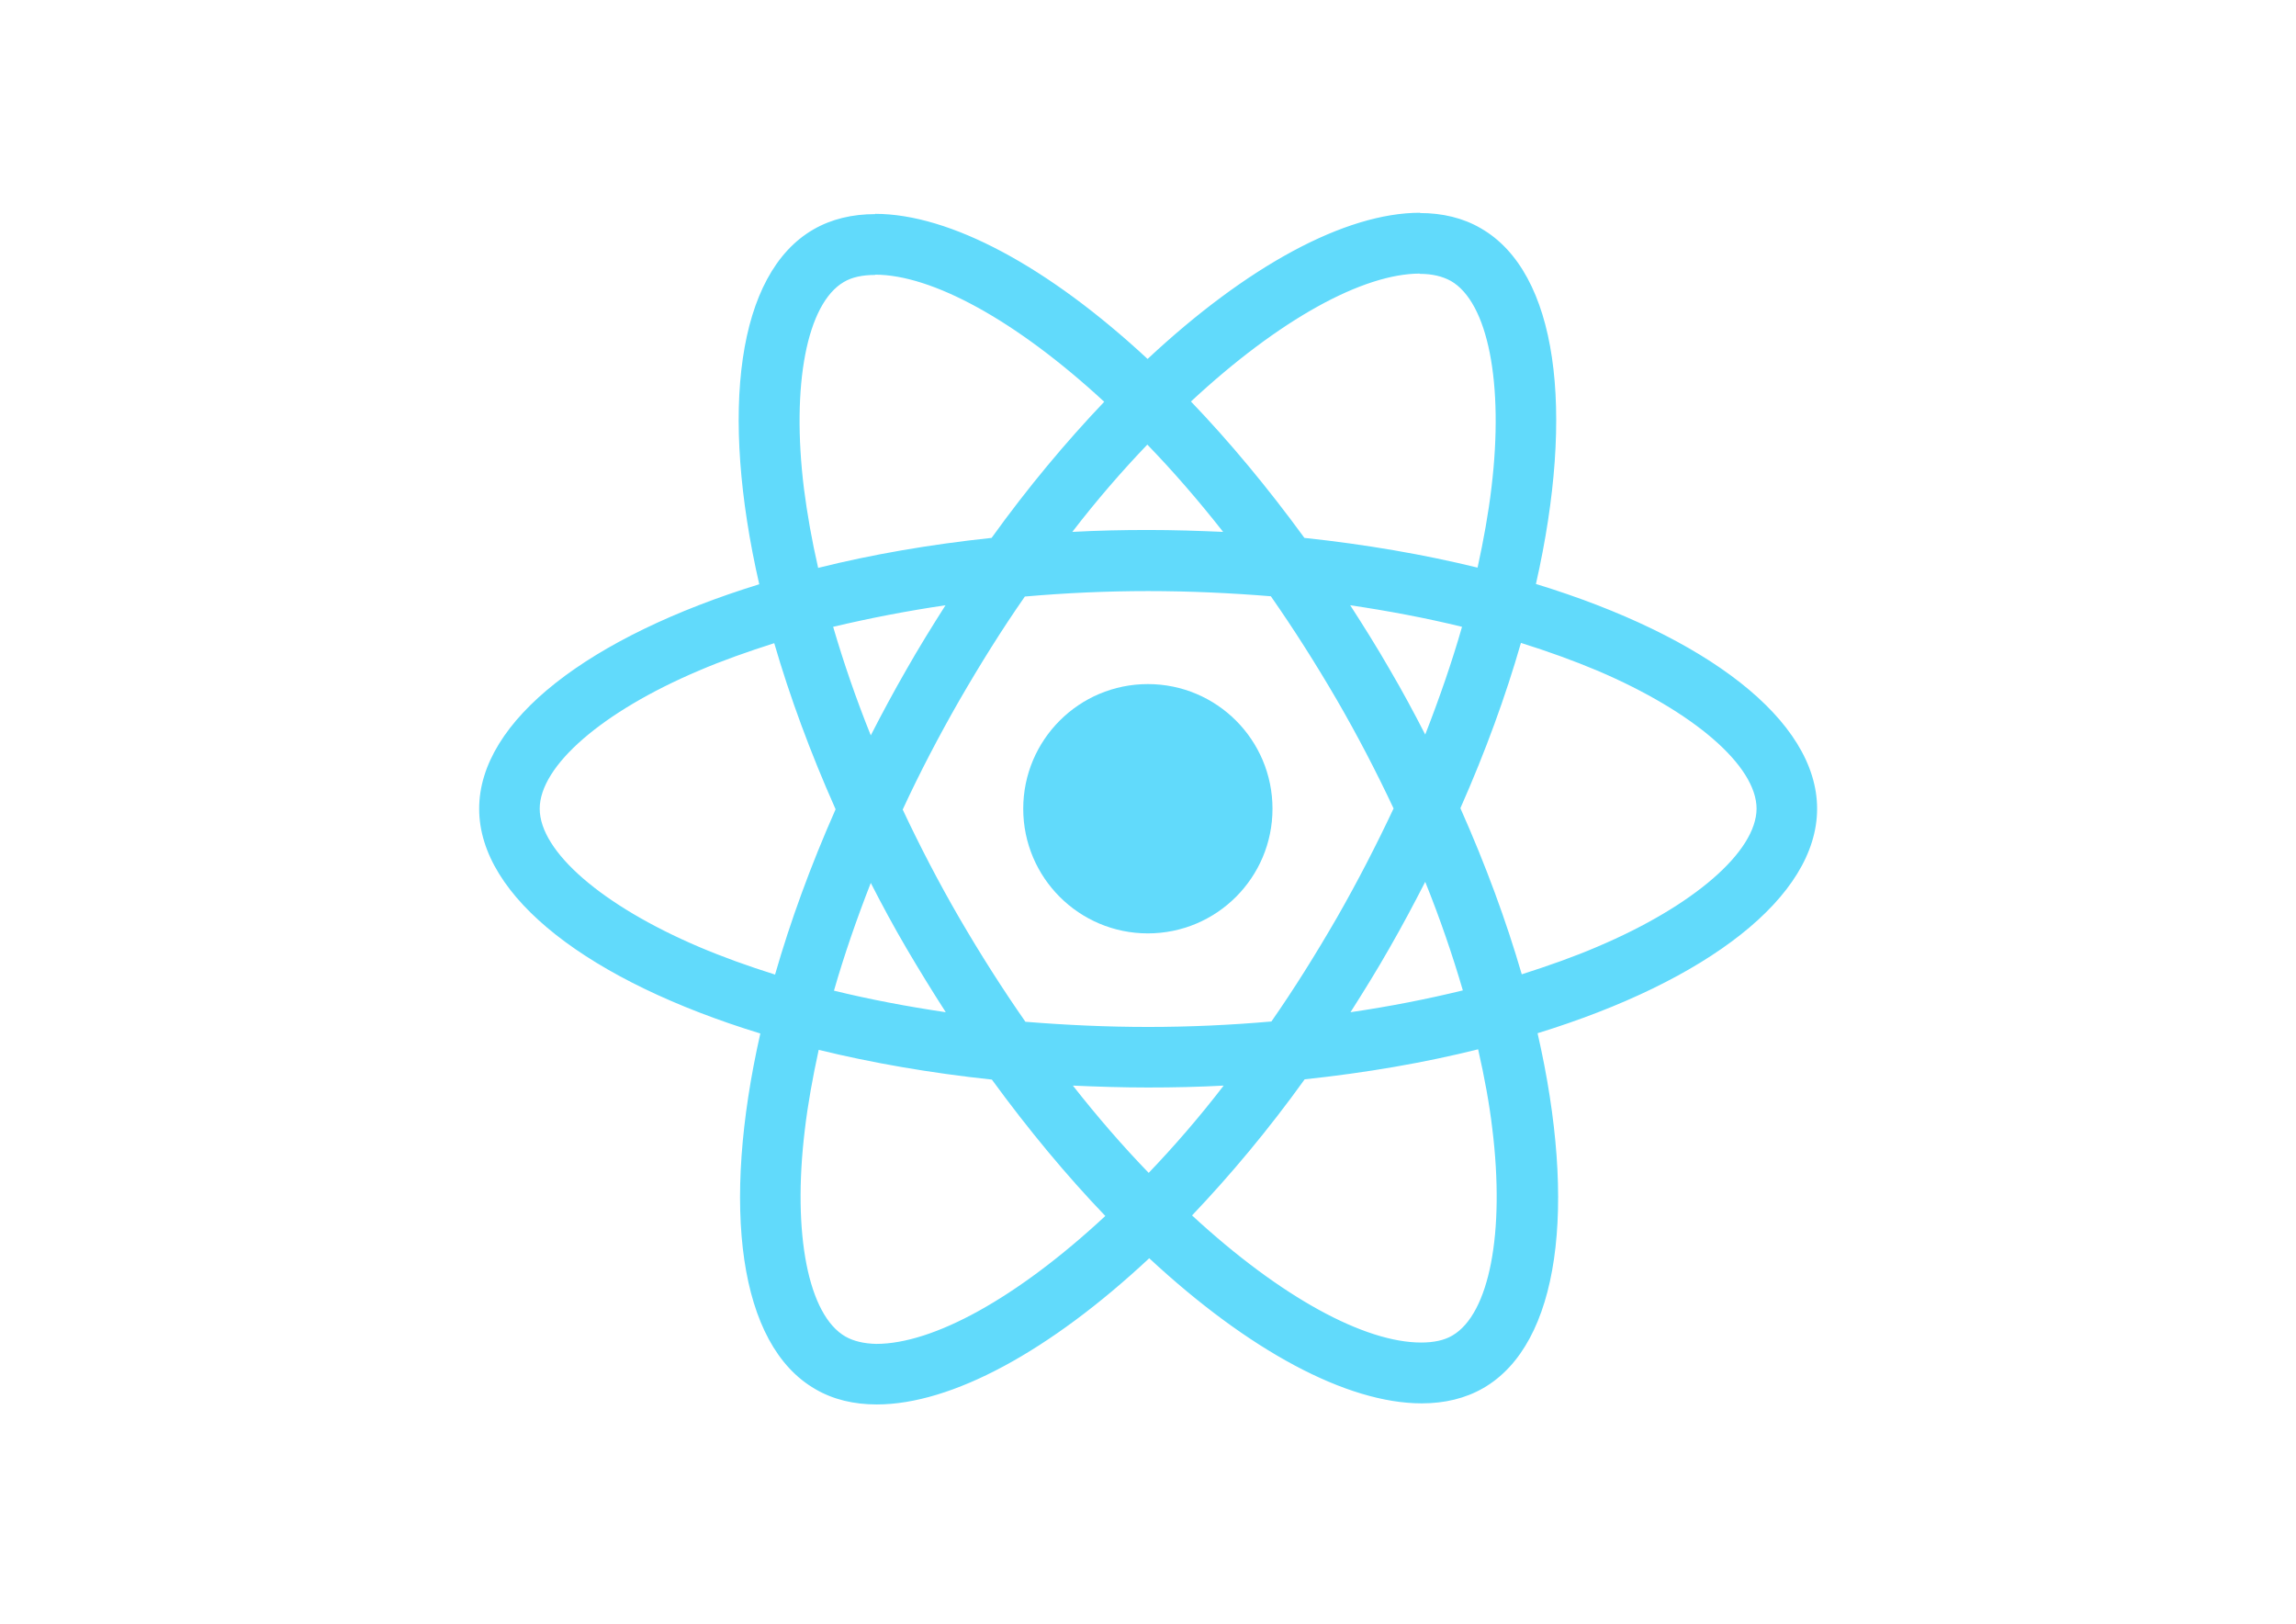
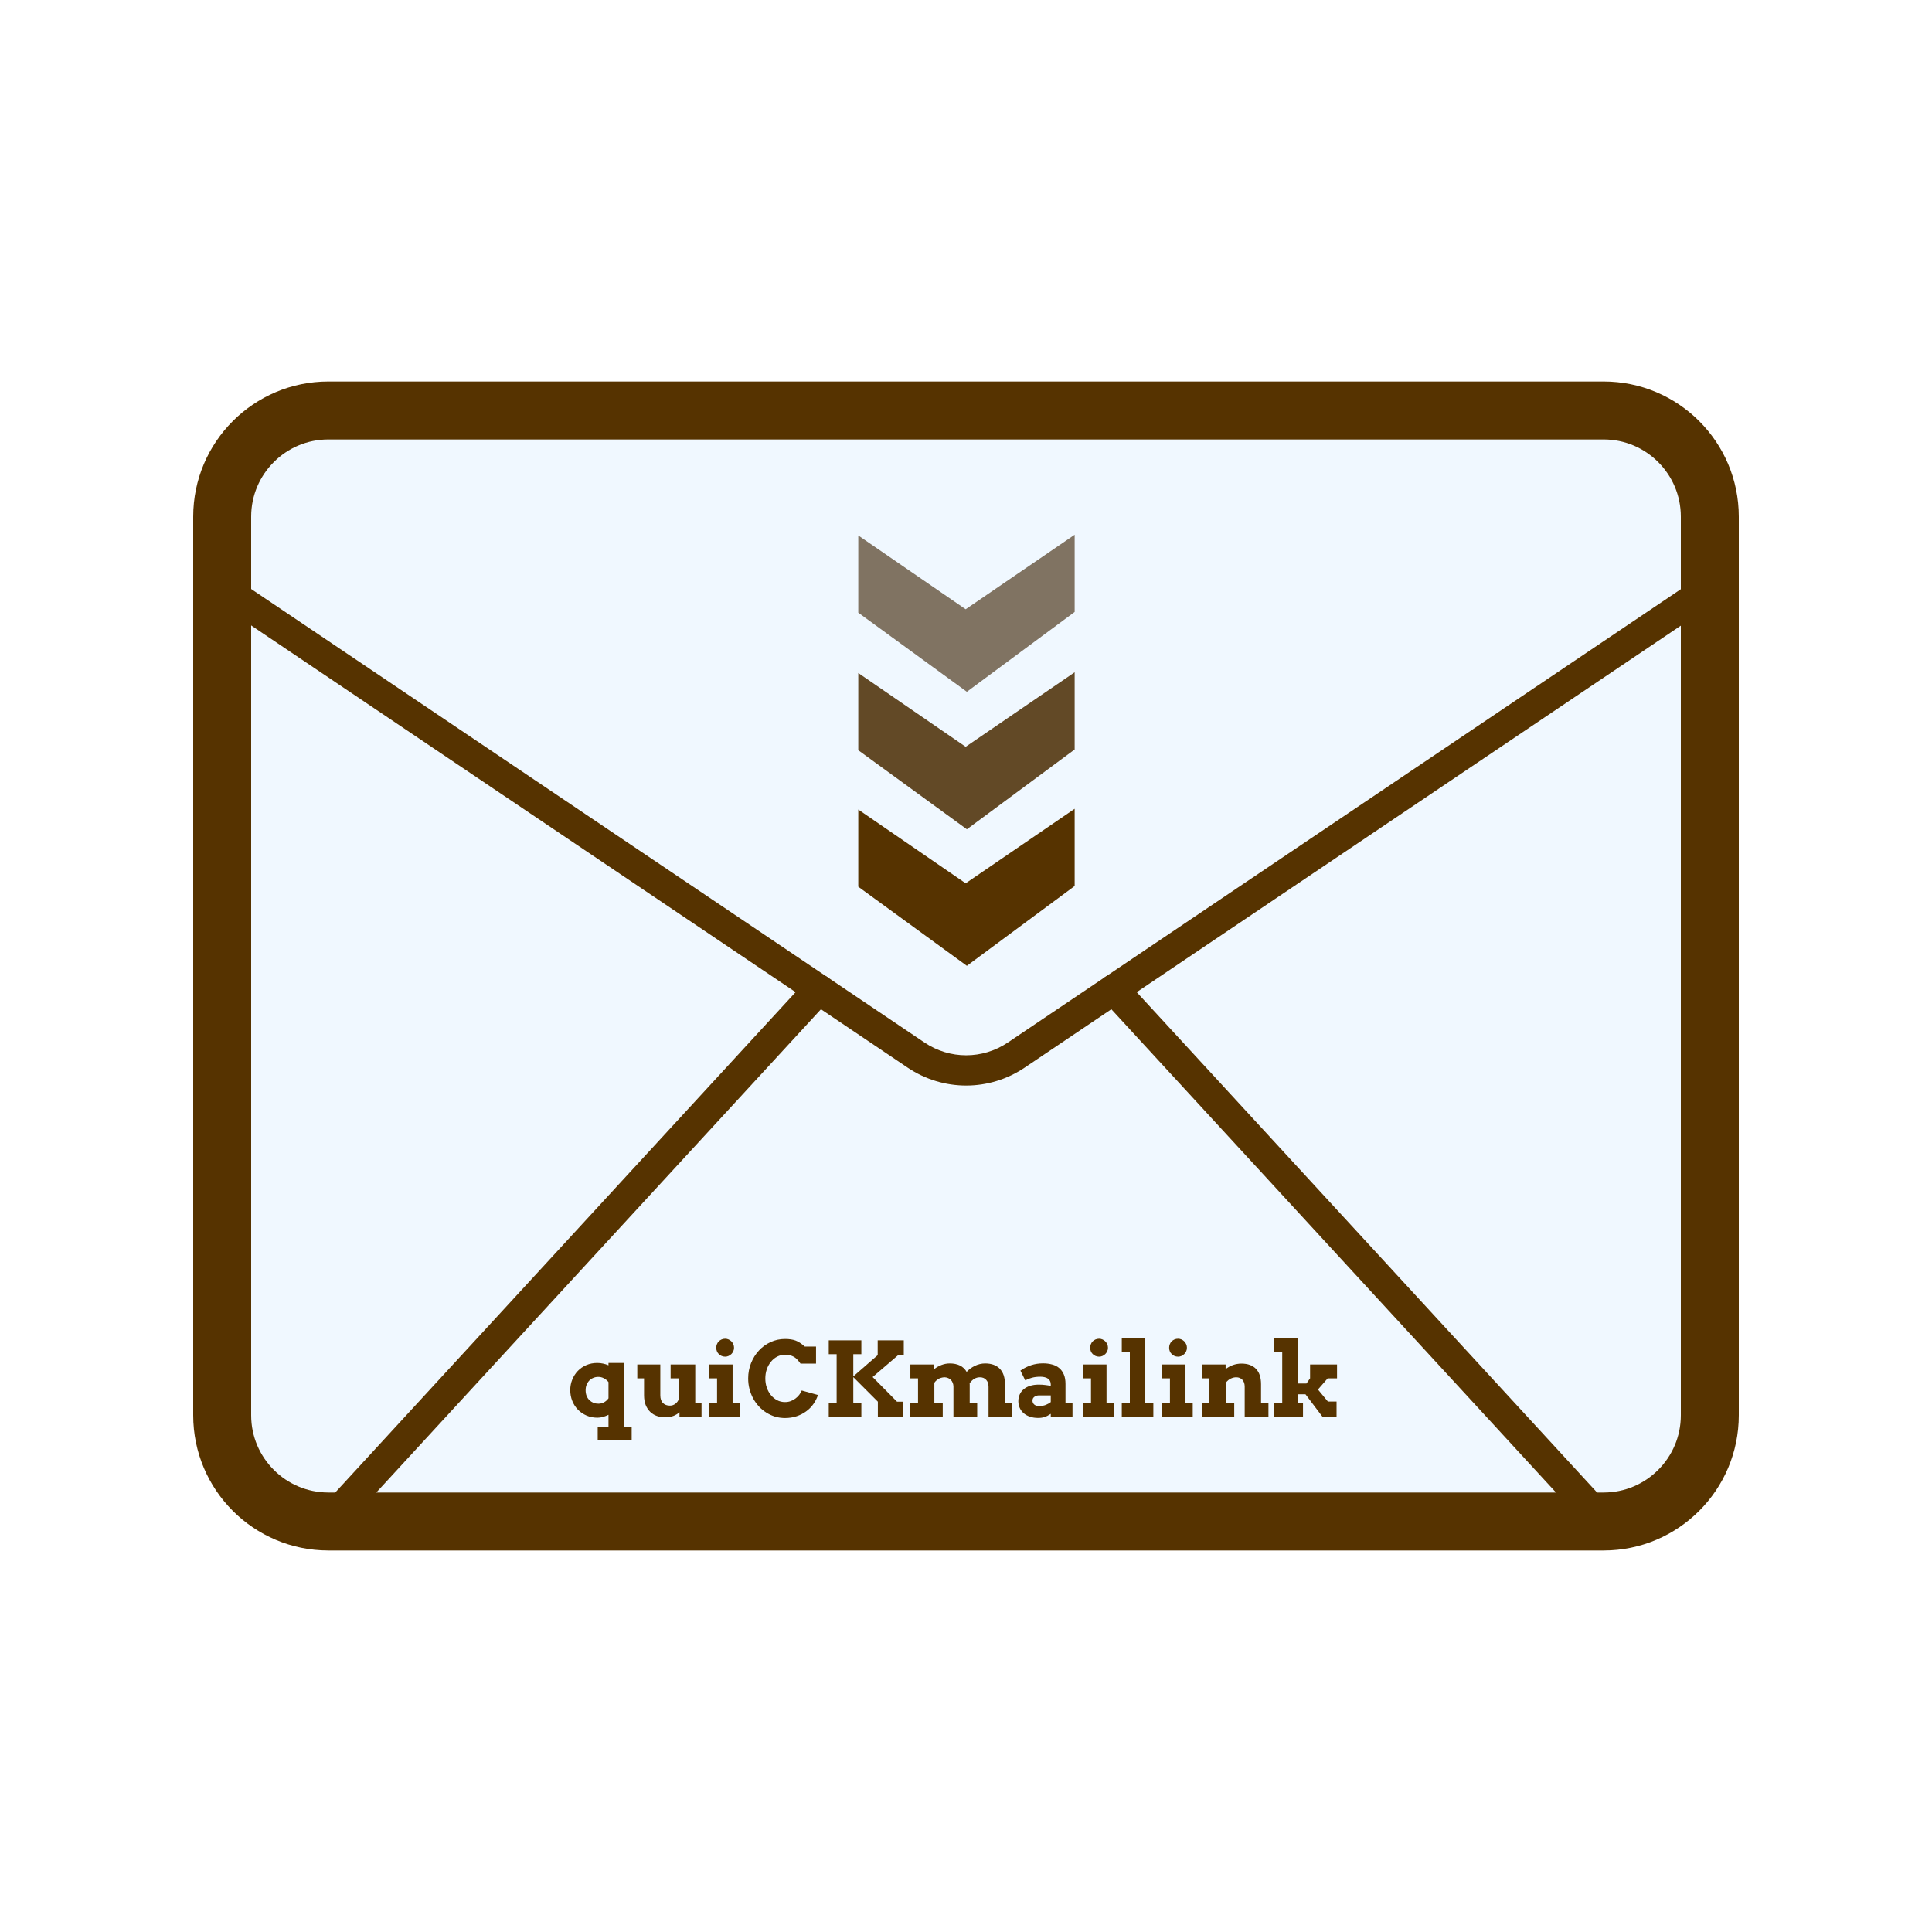
- <svg xmlns="http://www.w3.org/2000/svg" viewBox="0 0 841.9 595.3">
-   <g fill="#61DAFB">
-     <path d="M666.3 296.5c0-32.5-40.7-63.3-103.1-82.4 14.4-63.6 8-114.2-20.2-130.4-6.5-3.8-14.1-5.6-22.4-5.6v22.3c4.6 0 8.3.9 11.4 2.6 13.6 7.8 19.5 37.5 14.9 75.7-1.1 9.4-2.9 19.3-5.1 29.4-19.6-4.8-41-8.5-63.5-10.9-13.5-18.5-27.5-35.3-41.6-50 32.6-30.3 63.2-46.9 84-46.9V78c-27.5 0-63.5 19.6-99.9 53.6-36.4-33.8-72.4-53.2-99.9-53.2v22.3c20.7 0 51.4 16.5 84 46.6-14 14.7-28 31.4-41.3 49.9-22.6 2.4-44 6.1-63.6 11-2.3-10-4-19.7-5.2-29-4.7-38.2 1.1-67.9 14.6-75.8 3-1.8 6.9-2.6 11.5-2.6V78.5c-8.4 0-16 1.8-22.6 5.6-28.1 16.2-34.4 66.7-19.9 130.1-62.2 19.2-102.7 49.9-102.7 82.3 0 32.5 40.7 63.3 103.1 82.4-14.4 63.6-8 114.2 20.2 130.4 6.5 3.8 14.1 5.6 22.5 5.6 27.5 0 63.5-19.6 99.9-53.6 36.4 33.8 72.4 53.2 99.9 53.2 8.4 0 16-1.8 22.6-5.6 28.1-16.2 34.4-66.7 19.9-130.1 62-19.1 102.5-49.9 102.5-82.3zm-130.2-66.7c-3.7 12.9-8.3 26.2-13.5 39.5-4.1-8-8.4-16-13.1-24-4.6-8-9.5-15.8-14.4-23.4 14.2 2.1 27.9 4.7 41 7.9zm-45.8 106.5c-7.8 13.5-15.8 26.3-24.1 38.2-14.9 1.3-30 2-45.2 2-15.1 0-30.2-.7-45-1.9-8.3-11.9-16.4-24.6-24.2-38-7.6-13.1-14.5-26.4-20.8-39.8 6.2-13.4 13.2-26.8 20.7-39.9 7.8-13.5 15.8-26.3 24.1-38.2 14.9-1.3 30-2 45.2-2 15.1 0 30.2.7 45 1.9 8.3 11.9 16.4 24.6 24.2 38 7.6 13.1 14.5 26.4 20.8 39.8-6.3 13.4-13.2 26.8-20.7 39.9zm32.3-13c5.4 13.4 10 26.8 13.8 39.8-13.1 3.2-26.9 5.9-41.2 8 4.9-7.7 9.8-15.6 14.4-23.7 4.6-8 8.9-16.1 13-24.1zM421.2 430c-9.3-9.6-18.6-20.3-27.8-32 9 .4 18.2.7 27.5.7 9.4 0 18.7-.2 27.8-.7-9 11.7-18.3 22.4-27.5 32zm-74.4-58.9c-14.2-2.1-27.9-4.7-41-7.9 3.7-12.9 8.3-26.2 13.5-39.5 4.1 8 8.4 16 13.1 24 4.7 8 9.5 15.8 14.4 23.4zM420.7 163c9.3 9.6 18.6 20.3 27.8 32-9-.4-18.2-.7-27.5-.7-9.4 0-18.7.2-27.8.7 9-11.7 18.3-22.4 27.5-32zm-74 58.9c-4.9 7.7-9.8 15.6-14.4 23.7-4.6 8-8.9 16-13 24-5.4-13.4-10-26.8-13.8-39.8 13.1-3.1 26.9-5.8 41.2-7.9zm-90.5 125.2c-35.4-15.1-58.3-34.9-58.3-50.6 0-15.7 22.9-35.6 58.3-50.6 8.6-3.7 18-7 27.7-10.1 5.7 19.6 13.2 40 22.5 60.9-9.2 20.8-16.6 41.1-22.2 60.6-9.9-3.1-19.3-6.5-28-10.2zM310 490c-13.6-7.8-19.5-37.5-14.9-75.7 1.1-9.4 2.9-19.3 5.1-29.4 19.6 4.8 41 8.5 63.5 10.9 13.5 18.5 27.5 35.3 41.6 50-32.6 30.3-63.2 46.9-84 46.9-4.5-.1-8.3-1-11.3-2.7zm237.2-76.2c4.7 38.2-1.1 67.9-14.6 75.8-3 1.8-6.9 2.6-11.5 2.6-20.7 0-51.4-16.5-84-46.6 14-14.7 28-31.4 41.3-49.9 22.6-2.4 44-6.1 63.6-11 2.3 10.1 4.1 19.8 5.2 29.1zm38.5-66.7c-8.6 3.7-18 7-27.7 10.1-5.7-19.6-13.2-40-22.5-60.9 9.2-20.8 16.6-41.1 22.2-60.6 9.9 3.1 19.3 6.5 28.1 10.2 35.4 15.1 58.3 34.9 58.3 50.6-.1 15.7-23 35.6-58.4 50.6zM320.8 78.4z" />
-     <circle cx="420.9" cy="296.5" r="45.7" />
-     <path d="M520.5 78.1z" />
+ <svg xmlns="http://www.w3.org/2000/svg" width="500" zoomAndPan="magnify" viewBox="0 0 375 375" height="500" preserveAspectRatio="xMidYMid meet" version="1.0">
+   <defs>
+     <g />
+     <clipPath id="a2c22e440e">
+       <path d="M 40 76 L 335 76 L 335 299 L 40 299 Z M 40 76 " clip-rule="nonzero" />
+     </clipPath>
+     <clipPath id="94acd3caf7">
+       <path d="M 37.5 100.297 L 37.5 274.703 C 37.5 289.203 49.254 300.953 63.75 300.953 L 311.25 300.953 C 325.746 300.953 337.5 289.203 337.5 274.703 L 337.5 100.297 C 337.5 85.797 325.746 74.047 311.25 74.047 L 63.75 74.047 C 49.254 74.047 37.5 85.797 37.5 100.297 Z M 37.5 100.297 " clip-rule="nonzero" />
+     </clipPath>
+     <clipPath id="afe2fc321a">
+       <path d="M 64.648 74.945 L 310.352 74.945 C 324.848 74.945 336.602 86.699 336.602 101.195 L 336.602 273.805 C 336.602 288.301 324.848 300.055 310.352 300.055 L 64.648 300.055 C 50.152 300.055 38.398 288.301 38.398 273.805 L 38.398 101.195 C 38.398 86.699 50.152 74.945 64.648 74.945 Z M 64.648 74.945 " clip-rule="nonzero" />
+     </clipPath>
+     <clipPath id="8cd2f2a988">
+       <path d="M 38.25 74.797 L 336.75 74.797 L 336.75 300.547 L 38.25 300.547 Z M 38.25 74.797 " clip-rule="nonzero" />
+     </clipPath>
+     <clipPath id="8c4e6b7fbd">
+       <path d="M 37.5 100.297 L 37.5 274.703 C 37.5 289.203 49.254 300.953 63.75 300.953 L 311.25 300.953 C 325.746 300.953 337.5 289.203 337.5 274.703 L 337.5 100.297 C 337.5 85.797 325.746 74.047 311.25 74.047 L 63.75 74.047 C 49.254 74.047 37.5 85.797 37.5 100.297 Z M 37.5 100.297 " clip-rule="nonzero" />
+     </clipPath>
+     <clipPath id="c9eff2be8c">
+       <path d="M 64.648 74.945 L 310.352 74.945 C 324.848 74.945 336.602 86.699 336.602 101.195 L 336.602 273.805 C 336.602 288.301 324.848 300.055 310.352 300.055 L 64.648 300.055 C 50.152 300.055 38.398 288.301 38.398 273.805 L 38.398 101.195 C 38.398 86.699 50.152 74.945 64.648 74.945 Z M 64.648 74.945 " clip-rule="nonzero" />
+     </clipPath>
+     <clipPath id="2d9d11d96c">
+       <path d="M 38.25 109 L 336.75 109 L 336.75 211 L 38.25 211 Z M 38.25 109 " clip-rule="nonzero" />
+     </clipPath>
+     <clipPath id="3fecc69c85">
+       <path d="M 37.5 100.297 L 37.5 274.703 C 37.5 289.203 49.254 300.953 63.75 300.953 L 311.25 300.953 C 325.746 300.953 337.5 289.203 337.5 274.703 L 337.5 100.297 C 337.5 85.797 325.746 74.047 311.25 74.047 L 63.75 74.047 C 49.254 74.047 37.5 85.797 37.5 100.297 Z M 37.5 100.297 " clip-rule="nonzero" />
+     </clipPath>
+     <clipPath id="30c0b8cae7">
+       <path d="M 64.648 74.945 L 310.352 74.945 C 324.848 74.945 336.602 86.699 336.602 101.195 L 336.602 273.805 C 336.602 288.301 324.848 300.055 310.352 300.055 L 64.648 300.055 C 50.152 300.055 38.398 288.301 38.398 273.805 L 38.398 101.195 C 38.398 86.699 50.152 74.945 64.648 74.945 Z M 64.648 74.945 " clip-rule="nonzero" />
+     </clipPath>
+     <clipPath id="5b0a4ce741">
+       <path d="M 58 189 L 162 189 L 162 300.547 L 58 300.547 Z M 58 189 " clip-rule="nonzero" />
+     </clipPath>
+     <clipPath id="3b7ab253b7">
+       <path d="M 37.5 100.297 L 37.5 274.703 C 37.5 289.203 49.254 300.953 63.75 300.953 L 311.25 300.953 C 325.746 300.953 337.5 289.203 337.5 274.703 L 337.5 100.297 C 337.5 85.797 325.746 74.047 311.25 74.047 L 63.75 74.047 C 49.254 74.047 37.5 85.797 37.5 100.297 Z M 37.5 100.297 " clip-rule="nonzero" />
+     </clipPath>
+     <clipPath id="555243b72b">
+       <path d="M 64.648 74.945 L 310.352 74.945 C 324.848 74.945 336.602 86.699 336.602 101.195 L 336.602 273.805 C 336.602 288.301 324.848 300.055 310.352 300.055 L 64.648 300.055 C 50.152 300.055 38.398 288.301 38.398 273.805 L 38.398 101.195 C 38.398 86.699 50.152 74.945 64.648 74.945 Z M 64.648 74.945 " clip-rule="nonzero" />
+     </clipPath>
+     <clipPath id="87b42f6dc5">
+       <path d="M 213 189 L 317 189 L 317 300.547 L 213 300.547 Z M 213 189 " clip-rule="nonzero" />
+     </clipPath>
+     <clipPath id="9a2d02249c">
+       <path d="M 37.5 100.297 L 37.5 274.703 C 37.5 289.203 49.254 300.953 63.75 300.953 L 311.25 300.953 C 325.746 300.953 337.5 289.203 337.5 274.703 L 337.5 100.297 C 337.5 85.797 325.746 74.047 311.25 74.047 L 63.75 74.047 C 49.254 74.047 37.5 85.797 37.5 100.297 Z M 37.5 100.297 " clip-rule="nonzero" />
+     </clipPath>
+     <clipPath id="62432cf30b">
+       <path d="M 64.648 74.945 L 310.352 74.945 C 324.848 74.945 336.602 86.699 336.602 101.195 L 336.602 273.805 C 336.602 288.301 324.848 300.055 310.352 300.055 L 64.648 300.055 C 50.152 300.055 38.398 288.301 38.398 273.805 L 38.398 101.195 C 38.398 86.699 50.152 74.945 64.648 74.945 Z M 64.648 74.945 " clip-rule="nonzero" />
+     </clipPath>
+     <clipPath id="9e1d2a6d43">
+       <path d="M 37.5 74.047 L 337.5 74.047 L 337.5 301 L 37.5 301 Z M 37.5 74.047 " clip-rule="nonzero" />
+     </clipPath>
+     <clipPath id="5450d9b104">
+       <path d="M 37.5 100.297 L 37.5 274.703 C 37.5 289.203 49.254 300.953 63.75 300.953 L 311.25 300.953 C 325.746 300.953 337.5 289.203 337.5 274.703 L 337.5 100.297 C 337.5 85.797 325.746 74.047 311.25 74.047 L 63.75 74.047 C 49.254 74.047 37.5 85.797 37.5 100.297 Z M 37.5 100.297 " clip-rule="nonzero" />
+     </clipPath>
+     <clipPath id="71f05a7927">
+       <path d="M 37.5 100.293 L 37.5 274.695 C 37.5 289.191 49.254 300.945 63.75 300.945 L 311.25 300.945 C 325.746 300.945 337.5 289.191 337.5 274.695 L 337.5 100.293 C 337.5 85.797 325.746 74.047 311.25 74.047 L 63.75 74.047 C 49.254 74.047 37.5 85.797 37.5 100.293 Z M 37.5 100.293 " clip-rule="nonzero" />
+     </clipPath>
+     <clipPath id="51218a40ef">
+       <path d="M 166.59 103.754 L 208.59 103.754 L 208.59 135 L 166.59 135 Z M 166.59 103.754 " clip-rule="nonzero" />
+     </clipPath>
+     <clipPath id="a6ad5a9454">
+       <path d="M 166.59 130 L 208.59 130 L 208.59 161 L 166.59 161 Z M 166.59 130 " clip-rule="nonzero" />
+     </clipPath>
+     <clipPath id="a243629277">
+       <path d="M 166.59 156 L 208.59 156 L 208.59 187.754 L 166.59 187.754 Z M 166.59 156 " clip-rule="nonzero" />
+     </clipPath>
+   </defs>
+   <g clip-path="url(#a2c22e440e)">
+     <g clip-path="url(#94acd3caf7)">
+       <g clip-path="url(#afe2fc321a)">
+         <path fill="#f0f8ff" d="M 313.656 298.004 L 61.406 298.004 C 50.066 298.004 40.871 288.812 40.871 277.473 L 40.871 97.512 C 40.871 86.172 50.066 76.98 61.406 76.98 L 313.656 76.98 C 324.996 76.98 334.188 86.172 334.188 97.512 L 334.188 277.473 C 334.188 288.812 324.996 298.004 313.656 298.004 Z M 313.656 298.004 " fill-opacity="1" fill-rule="nonzero" />
+       </g>
+     </g>
+   </g>
+   <g clip-path="url(#8cd2f2a988)">
+     <g clip-path="url(#8c4e6b7fbd)">
+       <g clip-path="url(#c9eff2be8c)">
+         <path fill="#563300" d="M 313.656 300.938 L 61.406 300.938 C 48.465 300.938 37.941 290.41 37.941 277.473 L 37.941 97.512 C 37.941 84.57 48.465 74.047 61.406 74.047 L 313.656 74.047 C 326.594 74.047 337.121 84.57 337.121 97.512 L 337.121 277.473 C 337.121 290.41 326.594 300.938 313.656 300.938 Z M 61.406 79.91 C 51.699 79.91 43.805 87.805 43.805 97.512 L 43.805 277.473 C 43.805 287.18 51.699 295.07 61.406 295.07 L 313.656 295.07 C 323.359 295.07 331.254 287.18 331.254 277.473 L 331.254 97.512 C 331.254 87.805 323.359 79.91 313.656 79.91 Z M 61.406 79.91 " fill-opacity="1" fill-rule="nonzero" />
+       </g>
+     </g>
+   </g>
+   <g clip-path="url(#2d9d11d96c)">
+     <g clip-path="url(#3fecc69c85)">
+       <g clip-path="url(#30c0b8cae7)">
+         <path fill="#563300" d="M 187.531 210.703 C 183.57 210.703 179.613 209.539 176.16 207.215 L 39.234 114.988 C 37.891 114.082 37.535 112.258 38.441 110.914 C 39.348 109.574 41.168 109.215 42.512 110.121 L 179.434 202.348 C 184.352 205.66 190.703 205.66 195.625 202.348 L 332.547 110.121 C 333.895 109.215 335.715 109.574 336.621 110.914 C 337.523 112.258 337.168 114.082 335.824 114.988 L 198.898 207.215 C 195.445 209.539 191.488 210.703 187.531 210.703 Z M 187.531 210.703 " fill-opacity="1" fill-rule="nonzero" />
+       </g>
+     </g>
+   </g>
+   <g clip-path="url(#5b0a4ce741)">
+     <g clip-path="url(#3b7ab253b7)">
+       <g clip-path="url(#555243b72b)">
+         <path fill="#563300" d="M 61.402 300.938 C 60.695 300.938 59.984 300.684 59.418 300.164 C 58.227 299.066 58.148 297.211 59.246 296.02 L 156.738 190.062 C 157.836 188.871 159.688 188.793 160.883 189.891 C 162.074 190.988 162.152 192.844 161.055 194.035 L 63.562 299.992 C 62.984 300.621 62.195 300.938 61.402 300.938 Z M 61.402 300.938 " fill-opacity="1" fill-rule="nonzero" />
+       </g>
+     </g>
+   </g>
+   <g clip-path="url(#87b42f6dc5)">
+     <g clip-path="url(#9a2d02249c)">
+       <g clip-path="url(#62432cf30b)">
+         <path fill="#563300" d="M 313.656 300.938 C 312.863 300.938 312.074 300.621 311.496 299.992 L 214.004 194.035 C 212.906 192.844 212.984 190.988 214.176 189.891 C 215.371 188.793 217.227 188.871 218.32 190.062 L 315.812 296.02 C 316.91 297.211 316.832 299.066 315.641 300.164 C 315.078 300.684 314.367 300.938 313.656 300.938 Z M 313.656 300.938 " fill-opacity="1" fill-rule="nonzero" />
+       </g>
+     </g>
+   </g>
+   <g clip-path="url(#9e1d2a6d43)">
+     <g clip-path="url(#5450d9b104)">
+       <g clip-path="url(#71f05a7927)">
+         <path stroke-linecap="butt" transform="matrix(0.75, 0, 0, 0.75, 37.5, 74.04545)" fill="none" stroke-linejoin="miter" d="M -0 34.997 L -0 267.533 C -0 286.861 15.672 302.533 35 302.533 L 365 302.533 C 384.328 302.533 400 286.861 400 267.533 L 400 34.997 C 400 15.669 384.328 0.002 365 0.002 L 35 0.002 C 15.672 0.002 -0 15.669 -0 34.997 Z M -0 34.997 " stroke="#563300" stroke-width="30" stroke-opacity="1" stroke-miterlimit="4" />
+       </g>
+     </g>
+   </g>
+   <g clip-path="url(#51218a40ef)">
+     <path fill="#807362" d="M 166.402 103.801 L 166.402 118.781 L 187.668 134.273 L 208.59 118.777 L 208.59 103.789 L 187.434 118.254 Z M 166.402 103.801 " fill-opacity="1" fill-rule="evenodd" />
+   </g>
+   <g clip-path="url(#a6ad5a9454)">
+     <path fill="#624926" d="M 187.434 144.949 L 208.59 130.488 L 208.59 145.473 L 187.668 160.965 L 166.402 145.477 L 166.402 130.5 Z M 187.434 144.949 " fill-opacity="1" fill-rule="evenodd" />
+   </g>
+   <g clip-path="url(#a243629277)">
+     <path fill="#563300" d="M 187.434 171.449 L 208.59 156.988 L 208.59 171.973 L 187.668 187.465 L 166.402 171.977 L 166.402 157 Z M 187.434 171.449 " fill-opacity="1" fill-rule="evenodd" />
+   </g>
+   <g fill="#563300" fill-opacity="1">
+     <g transform="translate(110.0918, 274.9738)">
+       <g>
+         <path d="M 5.922 1.922 L 8.016 1.922 L 8.016 -0.359 C 7.672 -0.191 7.32 -0.055 6.969 0.047 C 6.613 0.148 6.25 0.203 5.875 0.203 C 5.102 0.203 4.395 0.062 3.75 -0.219 C 3.102 -0.5 2.547 -0.879 2.078 -1.359 C 1.609 -1.848 1.242 -2.414 0.984 -3.062 C 0.723 -3.719 0.594 -4.414 0.594 -5.156 C 0.594 -5.875 0.723 -6.551 0.984 -7.188 C 1.242 -7.832 1.602 -8.395 2.062 -8.875 C 2.52 -9.352 3.066 -9.727 3.703 -10 C 4.348 -10.281 5.055 -10.422 5.828 -10.422 C 6.234 -10.422 6.613 -10.379 6.969 -10.297 C 7.332 -10.223 7.68 -10.113 8.016 -9.969 L 8.016 -10.422 L 11.016 -10.422 L 11.016 1.922 L 12.516 1.922 L 12.516 4.594 L 5.922 4.594 Z M 6.062 -2.516 C 6.469 -2.516 6.836 -2.609 7.172 -2.797 C 7.504 -2.984 7.785 -3.238 8.016 -3.562 L 8.016 -6.703 C 7.785 -7.016 7.492 -7.258 7.141 -7.438 C 6.797 -7.625 6.426 -7.719 6.031 -7.719 C 5.695 -7.719 5.379 -7.656 5.078 -7.531 C 4.785 -7.414 4.523 -7.242 4.297 -7.016 C 4.078 -6.785 3.898 -6.508 3.766 -6.188 C 3.641 -5.875 3.578 -5.52 3.578 -5.125 C 3.578 -4.719 3.641 -4.352 3.766 -4.031 C 3.898 -3.707 4.082 -3.43 4.312 -3.203 C 4.539 -2.984 4.801 -2.812 5.094 -2.688 C 5.395 -2.57 5.719 -2.516 6.062 -2.516 Z M 6.062 -2.516 " />
+       </g>
+     </g>
+   </g>
+   <g fill="#563300" fill-opacity="1">
+     <g transform="translate(123.1043, 274.9738)">
+       <g>
+         <path d="M 7.062 -10.125 L 11.844 -10.125 L 11.844 -2.672 L 13.062 -2.672 L 13.062 0 L 8.781 0 L 8.781 -0.859 C 8.438 -0.547 8.031 -0.301 7.562 -0.125 C 7.102 0.039 6.57 0.125 5.969 0.125 C 5.406 0.125 4.875 0.035 4.375 -0.141 C 3.883 -0.316 3.457 -0.582 3.094 -0.938 C 2.727 -1.289 2.438 -1.734 2.219 -2.266 C 2.008 -2.805 1.906 -3.438 1.906 -4.156 L 1.906 -7.438 L 0.594 -7.438 L 0.594 -10.125 L 5.062 -10.125 L 5.062 -4.156 C 5.062 -3.477 5.234 -2.973 5.578 -2.641 C 5.922 -2.305 6.367 -2.141 6.922 -2.141 C 7.316 -2.141 7.672 -2.258 7.984 -2.5 C 8.305 -2.738 8.539 -3.066 8.688 -3.484 L 8.688 -7.438 L 7.062 -7.438 Z M 7.062 -10.125 " />
+       </g>
+     </g>
+   </g>
+   <g fill="#563300" fill-opacity="1">
+     <g transform="translate(136.8684, 274.9738)">
+       <g>
+         <path d="M 0.781 -10.125 L 5.328 -10.125 L 5.328 -2.672 L 6.734 -2.672 L 6.734 0 L 0.781 0 L 0.781 -2.672 L 2.312 -2.672 L 2.312 -7.438 L 0.781 -7.438 Z M 2.156 -13.375 C 2.156 -13.613 2.195 -13.836 2.281 -14.047 C 2.363 -14.266 2.484 -14.453 2.641 -14.609 C 2.797 -14.766 2.977 -14.891 3.188 -14.984 C 3.406 -15.078 3.641 -15.125 3.891 -15.125 C 4.117 -15.125 4.336 -15.078 4.547 -14.984 C 4.754 -14.891 4.938 -14.766 5.094 -14.609 C 5.25 -14.453 5.375 -14.266 5.469 -14.047 C 5.562 -13.836 5.609 -13.613 5.609 -13.375 C 5.609 -13.133 5.562 -12.91 5.469 -12.703 C 5.375 -12.492 5.25 -12.312 5.094 -12.156 C 4.938 -12 4.754 -11.875 4.547 -11.781 C 4.336 -11.688 4.117 -11.641 3.891 -11.641 C 3.641 -11.641 3.406 -11.688 3.188 -11.781 C 2.977 -11.875 2.797 -12 2.641 -12.156 C 2.484 -12.312 2.363 -12.492 2.281 -12.703 C 2.195 -12.91 2.156 -13.133 2.156 -13.375 Z M 2.156 -13.375 " />
+       </g>
+     </g>
+   </g>
+   <g fill="#563300" fill-opacity="1">
+     <g transform="translate(144.5803, 274.9738)">
+       <g>
+         <path d="M 10.797 -10.297 C 10.43 -10.816 10.102 -11.188 9.812 -11.406 C 9.52 -11.625 9.203 -11.781 8.859 -11.875 C 8.523 -11.969 8.172 -12.016 7.797 -12.016 C 7.254 -12.016 6.75 -11.895 6.281 -11.656 C 5.812 -11.414 5.406 -11.082 5.062 -10.656 C 4.719 -10.238 4.445 -9.75 4.25 -9.188 C 4.062 -8.633 3.969 -8.047 3.969 -7.422 C 3.969 -6.785 4.062 -6.191 4.25 -5.641 C 4.445 -5.086 4.711 -4.602 5.047 -4.188 C 5.391 -3.77 5.797 -3.438 6.266 -3.188 C 6.734 -2.945 7.242 -2.828 7.797 -2.828 C 8.191 -2.828 8.555 -2.891 8.891 -3.016 C 9.234 -3.141 9.539 -3.305 9.812 -3.516 C 10.094 -3.723 10.336 -3.961 10.547 -4.234 C 10.754 -4.504 10.914 -4.785 11.031 -5.078 L 14.188 -4.203 C 13.977 -3.566 13.676 -2.973 13.281 -2.422 C 12.895 -1.879 12.426 -1.41 11.875 -1.016 C 11.332 -0.617 10.719 -0.305 10.031 -0.078 C 9.344 0.148 8.598 0.266 7.797 0.266 C 7.129 0.266 6.488 0.176 5.875 0 C 5.27 -0.188 4.703 -0.445 4.172 -0.781 C 3.641 -1.113 3.156 -1.516 2.719 -1.984 C 2.289 -2.453 1.922 -2.969 1.609 -3.531 C 1.305 -4.102 1.066 -4.719 0.891 -5.375 C 0.723 -6.031 0.641 -6.711 0.641 -7.422 C 0.641 -8.484 0.828 -9.477 1.203 -10.406 C 1.578 -11.332 2.082 -12.141 2.719 -12.828 C 3.363 -13.523 4.117 -14.07 4.984 -14.469 C 5.859 -14.875 6.797 -15.078 7.797 -15.078 C 8.598 -15.078 9.27 -14.977 9.812 -14.781 C 10.363 -14.582 10.969 -14.191 11.625 -13.609 L 13.812 -13.609 L 13.812 -10.297 Z M 10.797 -10.297 " />
+       </g>
+     </g>
+   </g>
+   <g fill="#563300" fill-opacity="1">
+     <g transform="translate(159.7501, 274.9738)">
+       <g>
+         <path d="M 1.109 -14.812 L 7.438 -14.812 L 7.438 -12.125 L 5.875 -12.125 L 5.875 -7.812 L 10.609 -11.938 L 10.609 -14.812 L 15.672 -14.812 L 15.672 -11.922 L 14.562 -11.922 L 9.625 -7.688 L 14.359 -2.906 L 15.562 -2.906 L 15.562 0 L 10.641 0 L 10.641 -2.906 L 5.875 -7.672 L 5.875 -2.672 L 7.438 -2.672 L 7.438 0 L 1.109 0 L 1.109 -2.672 L 2.641 -2.672 L 2.641 -12.125 L 1.109 -12.125 Z M 1.109 -14.812 " />
+       </g>
+     </g>
+   </g>
+   <g fill="#563300" fill-opacity="1">
+     <g transform="translate(175.9059, 274.9738)">
+       <g>
+         <path d="M 0.797 -10.125 L 5.438 -10.125 L 5.438 -9.234 C 5.852 -9.566 6.32 -9.832 6.844 -10.031 C 7.363 -10.227 7.898 -10.328 8.453 -10.328 C 9.211 -10.328 9.867 -10.191 10.422 -9.922 C 10.973 -9.648 11.406 -9.238 11.719 -8.688 C 11.938 -8.926 12.18 -9.145 12.453 -9.344 C 12.723 -9.539 13.008 -9.711 13.312 -9.859 C 13.613 -10.004 13.93 -10.117 14.266 -10.203 C 14.609 -10.285 14.953 -10.328 15.297 -10.328 C 16.535 -10.328 17.488 -9.984 18.156 -9.297 C 18.82 -8.609 19.156 -7.609 19.156 -6.297 L 19.156 -2.672 L 20.594 -2.672 L 20.594 0 L 15.969 0 L 15.969 -5.797 C 15.969 -6.367 15.816 -6.816 15.516 -7.141 C 15.223 -7.473 14.812 -7.641 14.281 -7.641 C 13.914 -7.641 13.57 -7.551 13.25 -7.375 C 12.938 -7.207 12.617 -6.91 12.297 -6.484 C 12.305 -6.41 12.312 -6.336 12.312 -6.266 C 12.312 -6.191 12.312 -6.113 12.312 -6.031 L 12.312 -2.672 L 13.766 -2.672 L 13.766 0 L 9.156 0 L 9.156 -5.828 C 9.156 -6.098 9.109 -6.344 9.016 -6.562 C 8.93 -6.781 8.816 -6.969 8.672 -7.125 C 8.523 -7.281 8.348 -7.398 8.141 -7.484 C 7.93 -7.578 7.707 -7.629 7.469 -7.641 C 7.133 -7.641 6.789 -7.566 6.438 -7.422 C 6.094 -7.273 5.766 -7 5.453 -6.594 L 5.453 -2.672 L 7.078 -2.672 L 7.078 0 L 0.781 0 L 0.781 -2.672 L 2.281 -2.672 L 2.281 -7.438 L 0.797 -7.438 Z M 0.797 -10.125 " />
+       </g>
+     </g>
+   </g>
+   <g fill="#563300" fill-opacity="1">
+     <g transform="translate(196.9524, 274.9738)">
+       <g>
+         <path d="M 7 -0.547 C 6.77 -0.398 6.562 -0.273 6.375 -0.172 C 6.188 -0.078 6 0 5.812 0.062 C 5.625 0.125 5.426 0.172 5.219 0.203 C 5.02 0.234 4.801 0.25 4.562 0.25 C 3.957 0.25 3.414 0.164 2.938 0 C 2.457 -0.164 2.051 -0.395 1.719 -0.688 C 1.395 -0.977 1.145 -1.32 0.969 -1.719 C 0.789 -2.113 0.703 -2.539 0.703 -3 C 0.703 -3.469 0.789 -3.898 0.969 -4.297 C 1.145 -4.691 1.398 -5.031 1.734 -5.312 C 2.078 -5.602 2.492 -5.828 2.984 -5.984 C 3.484 -6.141 4.047 -6.219 4.672 -6.219 C 5.141 -6.219 5.562 -6.191 5.938 -6.141 C 6.32 -6.098 6.676 -6.039 7 -5.969 L 7 -6.281 C 7 -6.531 6.945 -6.75 6.844 -6.938 C 6.75 -7.125 6.613 -7.273 6.438 -7.391 C 6.27 -7.516 6.062 -7.602 5.812 -7.656 C 5.562 -7.719 5.289 -7.75 5 -7.75 C 4.383 -7.75 3.844 -7.688 3.375 -7.562 C 2.914 -7.445 2.473 -7.273 2.047 -7.047 L 1.109 -8.938 C 1.766 -9.395 2.457 -9.742 3.188 -9.984 C 3.914 -10.223 4.688 -10.344 5.5 -10.344 C 6.133 -10.344 6.719 -10.27 7.25 -10.125 C 7.789 -9.988 8.25 -9.758 8.625 -9.438 C 9.008 -9.125 9.312 -8.711 9.531 -8.203 C 9.75 -7.703 9.859 -7.086 9.859 -6.359 L 9.859 -2.672 L 11.219 -2.672 L 11.219 0 L 7 0 Z M 4.781 -2.062 C 5.238 -2.062 5.656 -2.133 6.031 -2.281 C 6.414 -2.438 6.738 -2.617 7 -2.828 L 7 -4.125 L 4.656 -4.125 C 4.508 -4.125 4.363 -4.098 4.219 -4.047 C 4.07 -4.004 3.941 -3.941 3.828 -3.859 C 3.711 -3.773 3.617 -3.672 3.547 -3.547 C 3.484 -3.422 3.453 -3.273 3.453 -3.109 C 3.453 -2.816 3.562 -2.566 3.781 -2.359 C 4 -2.16 4.332 -2.062 4.781 -2.062 Z M 4.781 -2.062 " />
+       </g>
+     </g>
+   </g>
+   <g fill="#563300" fill-opacity="1">
+     <g transform="translate(209.4475, 274.9738)">
+       <g>
+         <path d="M 0.781 -10.125 L 5.328 -10.125 L 5.328 -2.672 L 6.734 -2.672 L 6.734 0 L 0.781 0 L 0.781 -2.672 L 2.312 -2.672 L 2.312 -7.438 L 0.781 -7.438 Z M 2.156 -13.375 C 2.156 -13.613 2.195 -13.836 2.281 -14.047 C 2.363 -14.266 2.484 -14.453 2.641 -14.609 C 2.797 -14.766 2.977 -14.891 3.188 -14.984 C 3.406 -15.078 3.641 -15.125 3.891 -15.125 C 4.117 -15.125 4.336 -15.078 4.547 -14.984 C 4.754 -14.891 4.938 -14.766 5.094 -14.609 C 5.25 -14.453 5.375 -14.266 5.469 -14.047 C 5.562 -13.836 5.609 -13.613 5.609 -13.375 C 5.609 -13.133 5.562 -12.91 5.469 -12.703 C 5.375 -12.492 5.25 -12.312 5.094 -12.156 C 4.938 -12 4.754 -11.875 4.547 -11.781 C 4.336 -11.688 4.117 -11.641 3.891 -11.641 C 3.641 -11.641 3.406 -11.688 3.188 -11.781 C 2.977 -11.875 2.797 -12 2.641 -12.156 C 2.484 -12.312 2.363 -12.492 2.281 -12.703 C 2.195 -12.91 2.156 -13.133 2.156 -13.375 Z M 2.156 -13.375 " />
+       </g>
+     </g>
+   </g>
+   <g fill="#563300" fill-opacity="1">
+     <g transform="translate(217.1593, 274.9738)">
+       <g>
+         <path d="M 0.578 -15.203 L 5.141 -15.203 L 5.141 -2.672 L 6.703 -2.672 L 6.703 0 L 0.578 0 L 0.578 -2.672 L 2.141 -2.672 L 2.141 -12.516 L 0.578 -12.516 Z M 0.578 -15.203 " />
+       </g>
+     </g>
+   </g>
+   <g fill="#563300" fill-opacity="1">
+     <g transform="translate(224.7735, 274.9738)">
+       <g>
+         <path d="M 0.781 -10.125 L 5.328 -10.125 L 5.328 -2.672 L 6.734 -2.672 L 6.734 0 L 0.781 0 L 0.781 -2.672 L 2.312 -2.672 L 2.312 -7.438 L 0.781 -7.438 Z M 2.156 -13.375 C 2.156 -13.613 2.195 -13.836 2.281 -14.047 C 2.363 -14.266 2.484 -14.453 2.641 -14.609 C 2.797 -14.766 2.977 -14.891 3.188 -14.984 C 3.406 -15.078 3.641 -15.125 3.891 -15.125 C 4.117 -15.125 4.336 -15.078 4.547 -14.984 C 4.754 -14.891 4.938 -14.766 5.094 -14.609 C 5.25 -14.453 5.375 -14.266 5.469 -14.047 C 5.562 -13.836 5.609 -13.613 5.609 -13.375 C 5.609 -13.133 5.562 -12.91 5.469 -12.703 C 5.375 -12.492 5.25 -12.312 5.094 -12.156 C 4.938 -12 4.754 -11.875 4.547 -11.781 C 4.336 -11.688 4.117 -11.641 3.891 -11.641 C 3.641 -11.641 3.406 -11.688 3.188 -11.781 C 2.977 -11.875 2.797 -12 2.641 -12.156 C 2.484 -12.312 2.363 -12.492 2.281 -12.703 C 2.195 -12.91 2.156 -13.133 2.156 -13.375 Z M 2.156 -13.375 " />
+       </g>
+     </g>
+   </g>
+   <g fill="#563300" fill-opacity="1">
+     <g transform="translate(232.4854, 274.9738)">
+       <g>
+         <path d="M 9.109 -5.828 C 9.109 -6.391 8.957 -6.832 8.656 -7.156 C 8.352 -7.477 7.957 -7.641 7.469 -7.641 C 7.125 -7.641 6.781 -7.562 6.438 -7.406 C 6.094 -7.258 5.758 -6.984 5.438 -6.578 L 5.438 -2.672 L 7.078 -2.672 L 7.078 0 L 0.781 0 L 0.781 -2.672 L 2.266 -2.672 L 2.266 -7.438 L 0.797 -7.438 L 0.797 -10.125 L 5.406 -10.125 L 5.406 -9.234 C 5.832 -9.566 6.305 -9.828 6.828 -10.016 C 7.359 -10.203 7.91 -10.297 8.484 -10.297 C 9.703 -10.297 10.641 -9.957 11.297 -9.281 C 11.953 -8.602 12.281 -7.609 12.281 -6.297 L 12.281 -2.672 L 13.719 -2.672 L 13.719 0 L 9.109 0 Z M 9.109 -5.828 " />
+       </g>
+     </g>
+   </g>
+   <g fill="#563300" fill-opacity="1">
+     <g transform="translate(246.7376, 274.9738)">
+       <g>
+         <path d="M 0.578 -15.203 L 5.141 -15.203 L 5.141 -6.438 L 6.844 -6.438 L 7.547 -7.438 L 7.547 -10.125 L 12.781 -10.125 L 12.781 -7.438 L 10.969 -7.438 L 9.078 -5.266 L 11 -2.938 L 12.688 -2.938 L 12.688 0 L 9.938 0 L 6.656 -4.344 L 5.141 -4.344 L 5.141 -2.672 L 6.172 -2.672 L 6.172 0 L 0.578 0 L 0.578 -2.672 L 2.141 -2.672 L 2.141 -12.516 L 0.578 -12.516 Z M 0.578 -15.203 " />
+       </g>
+     </g>
+   </g>
+   <g fill="#563300" fill-opacity="1">
+     <g transform="translate(260.9004, 274.9738)">
+       <g />
+     </g>
  </g>
</svg>
